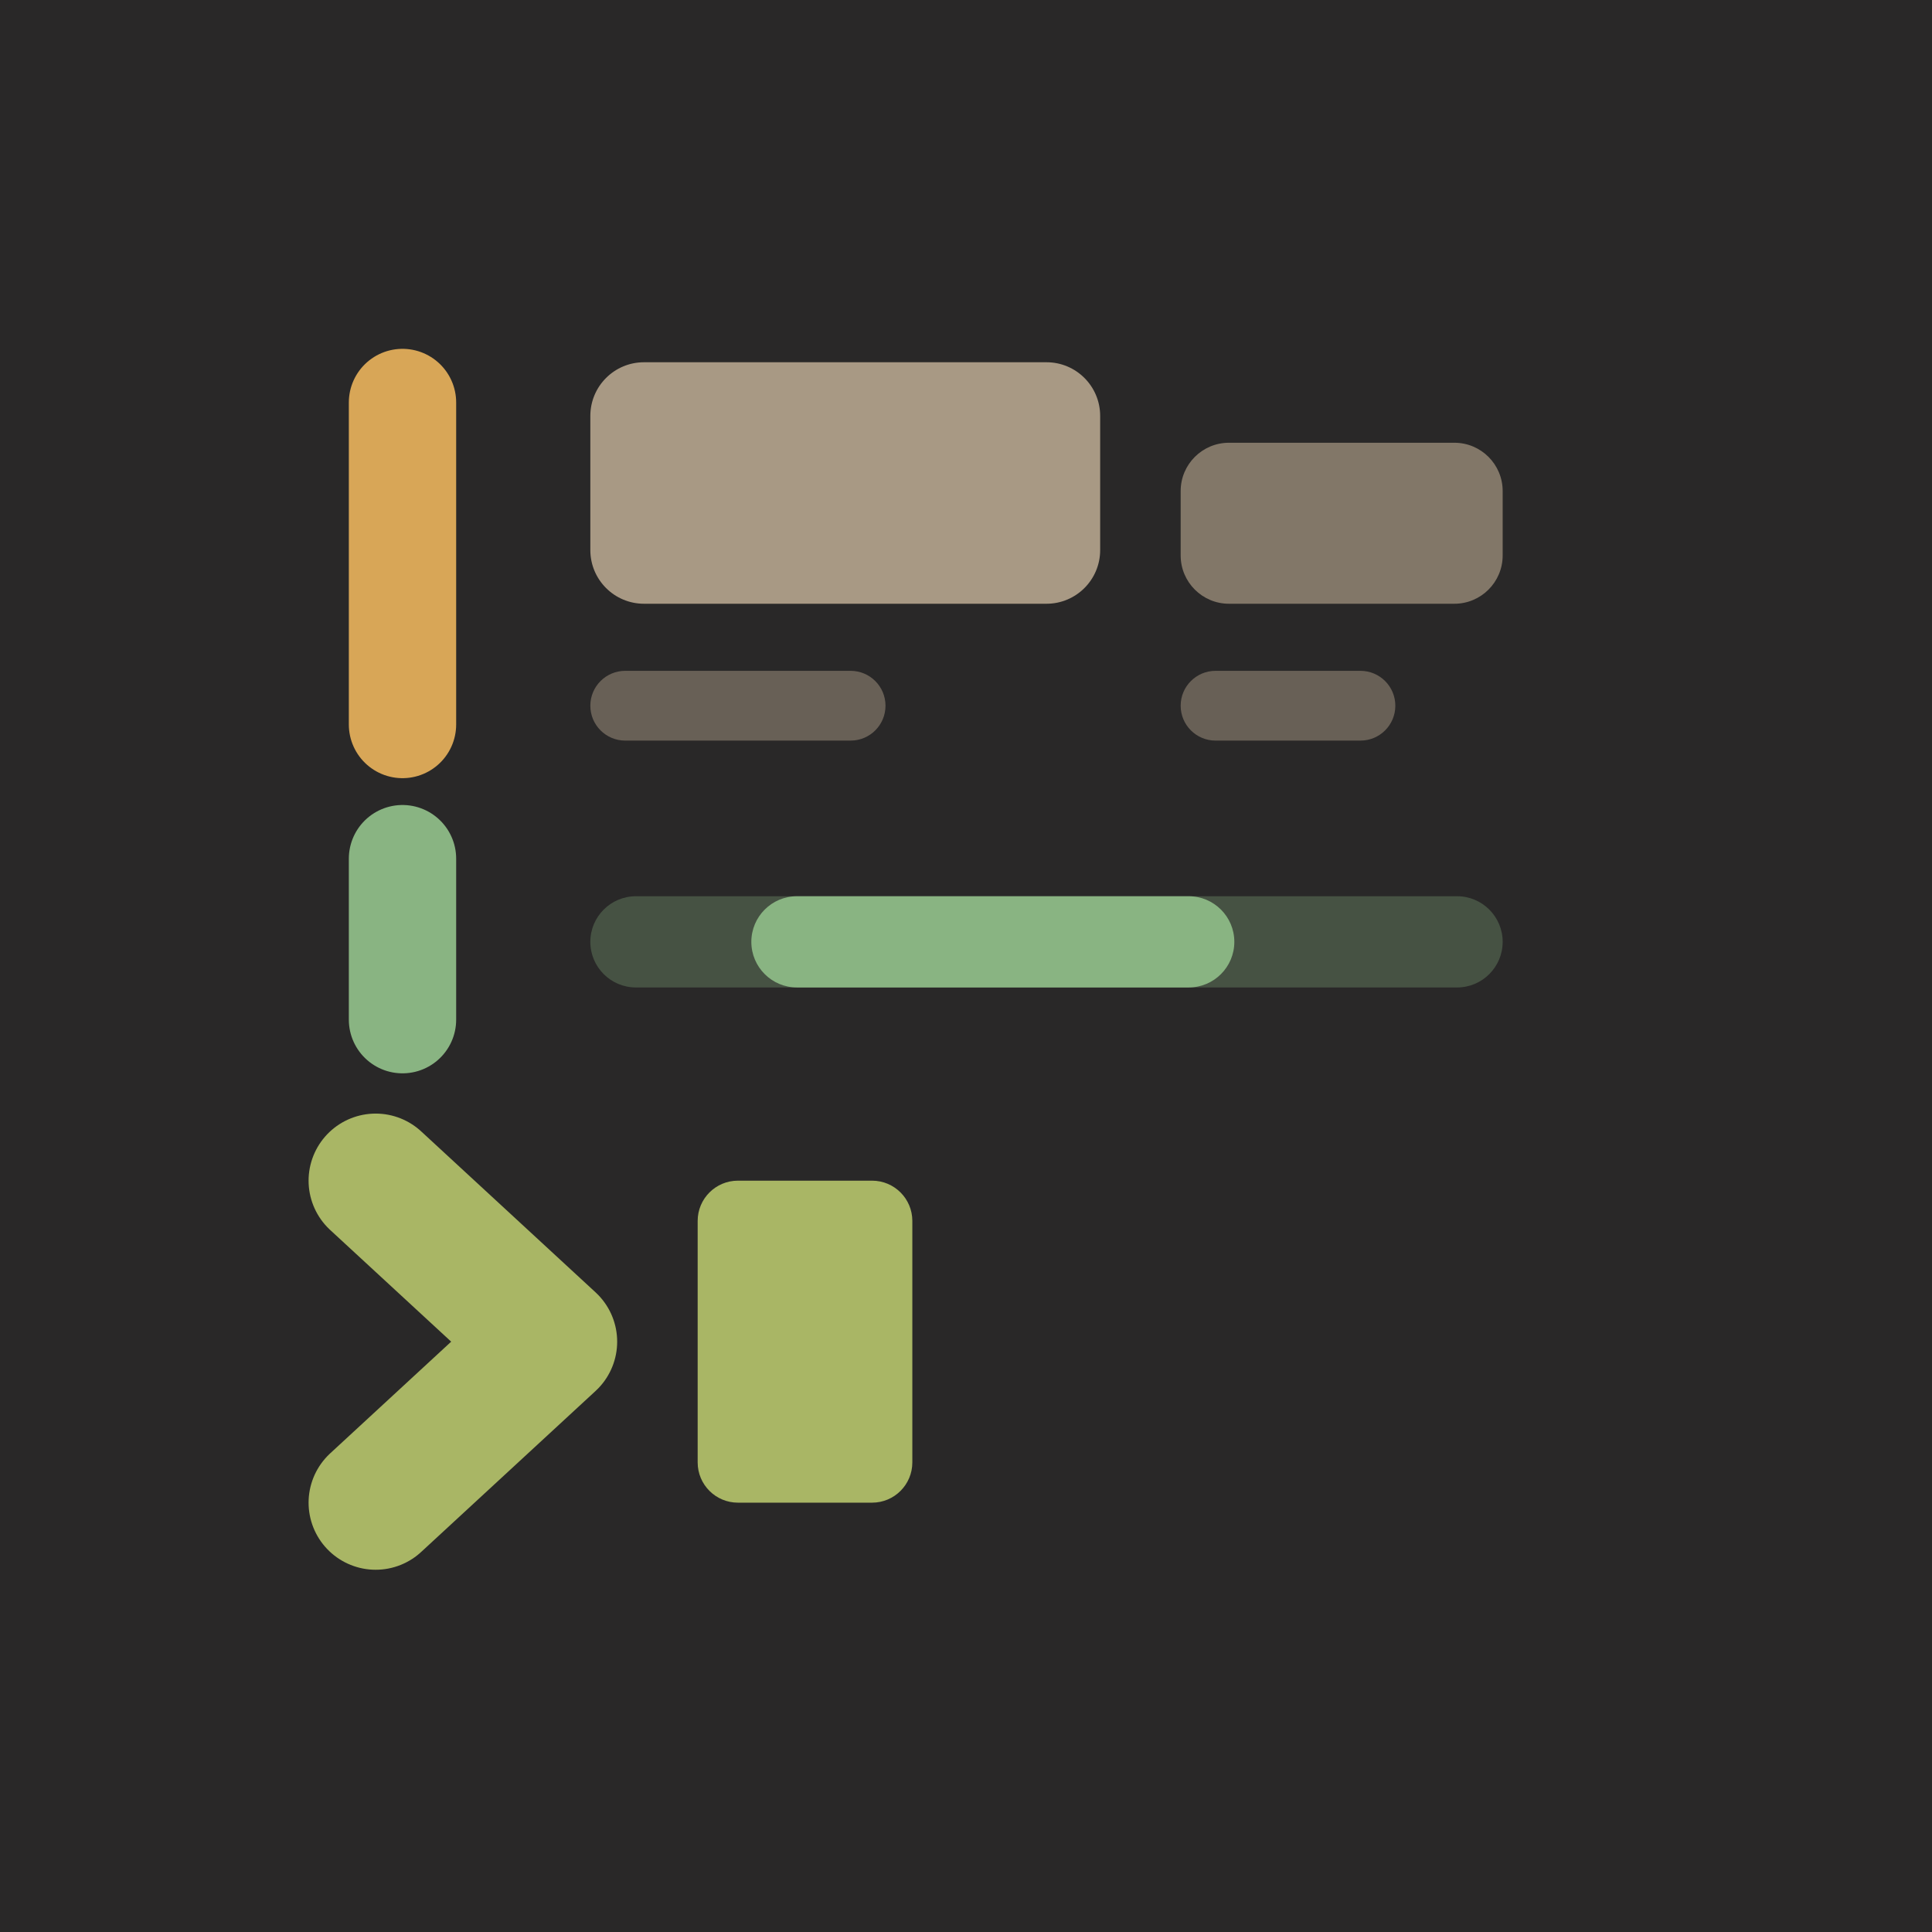
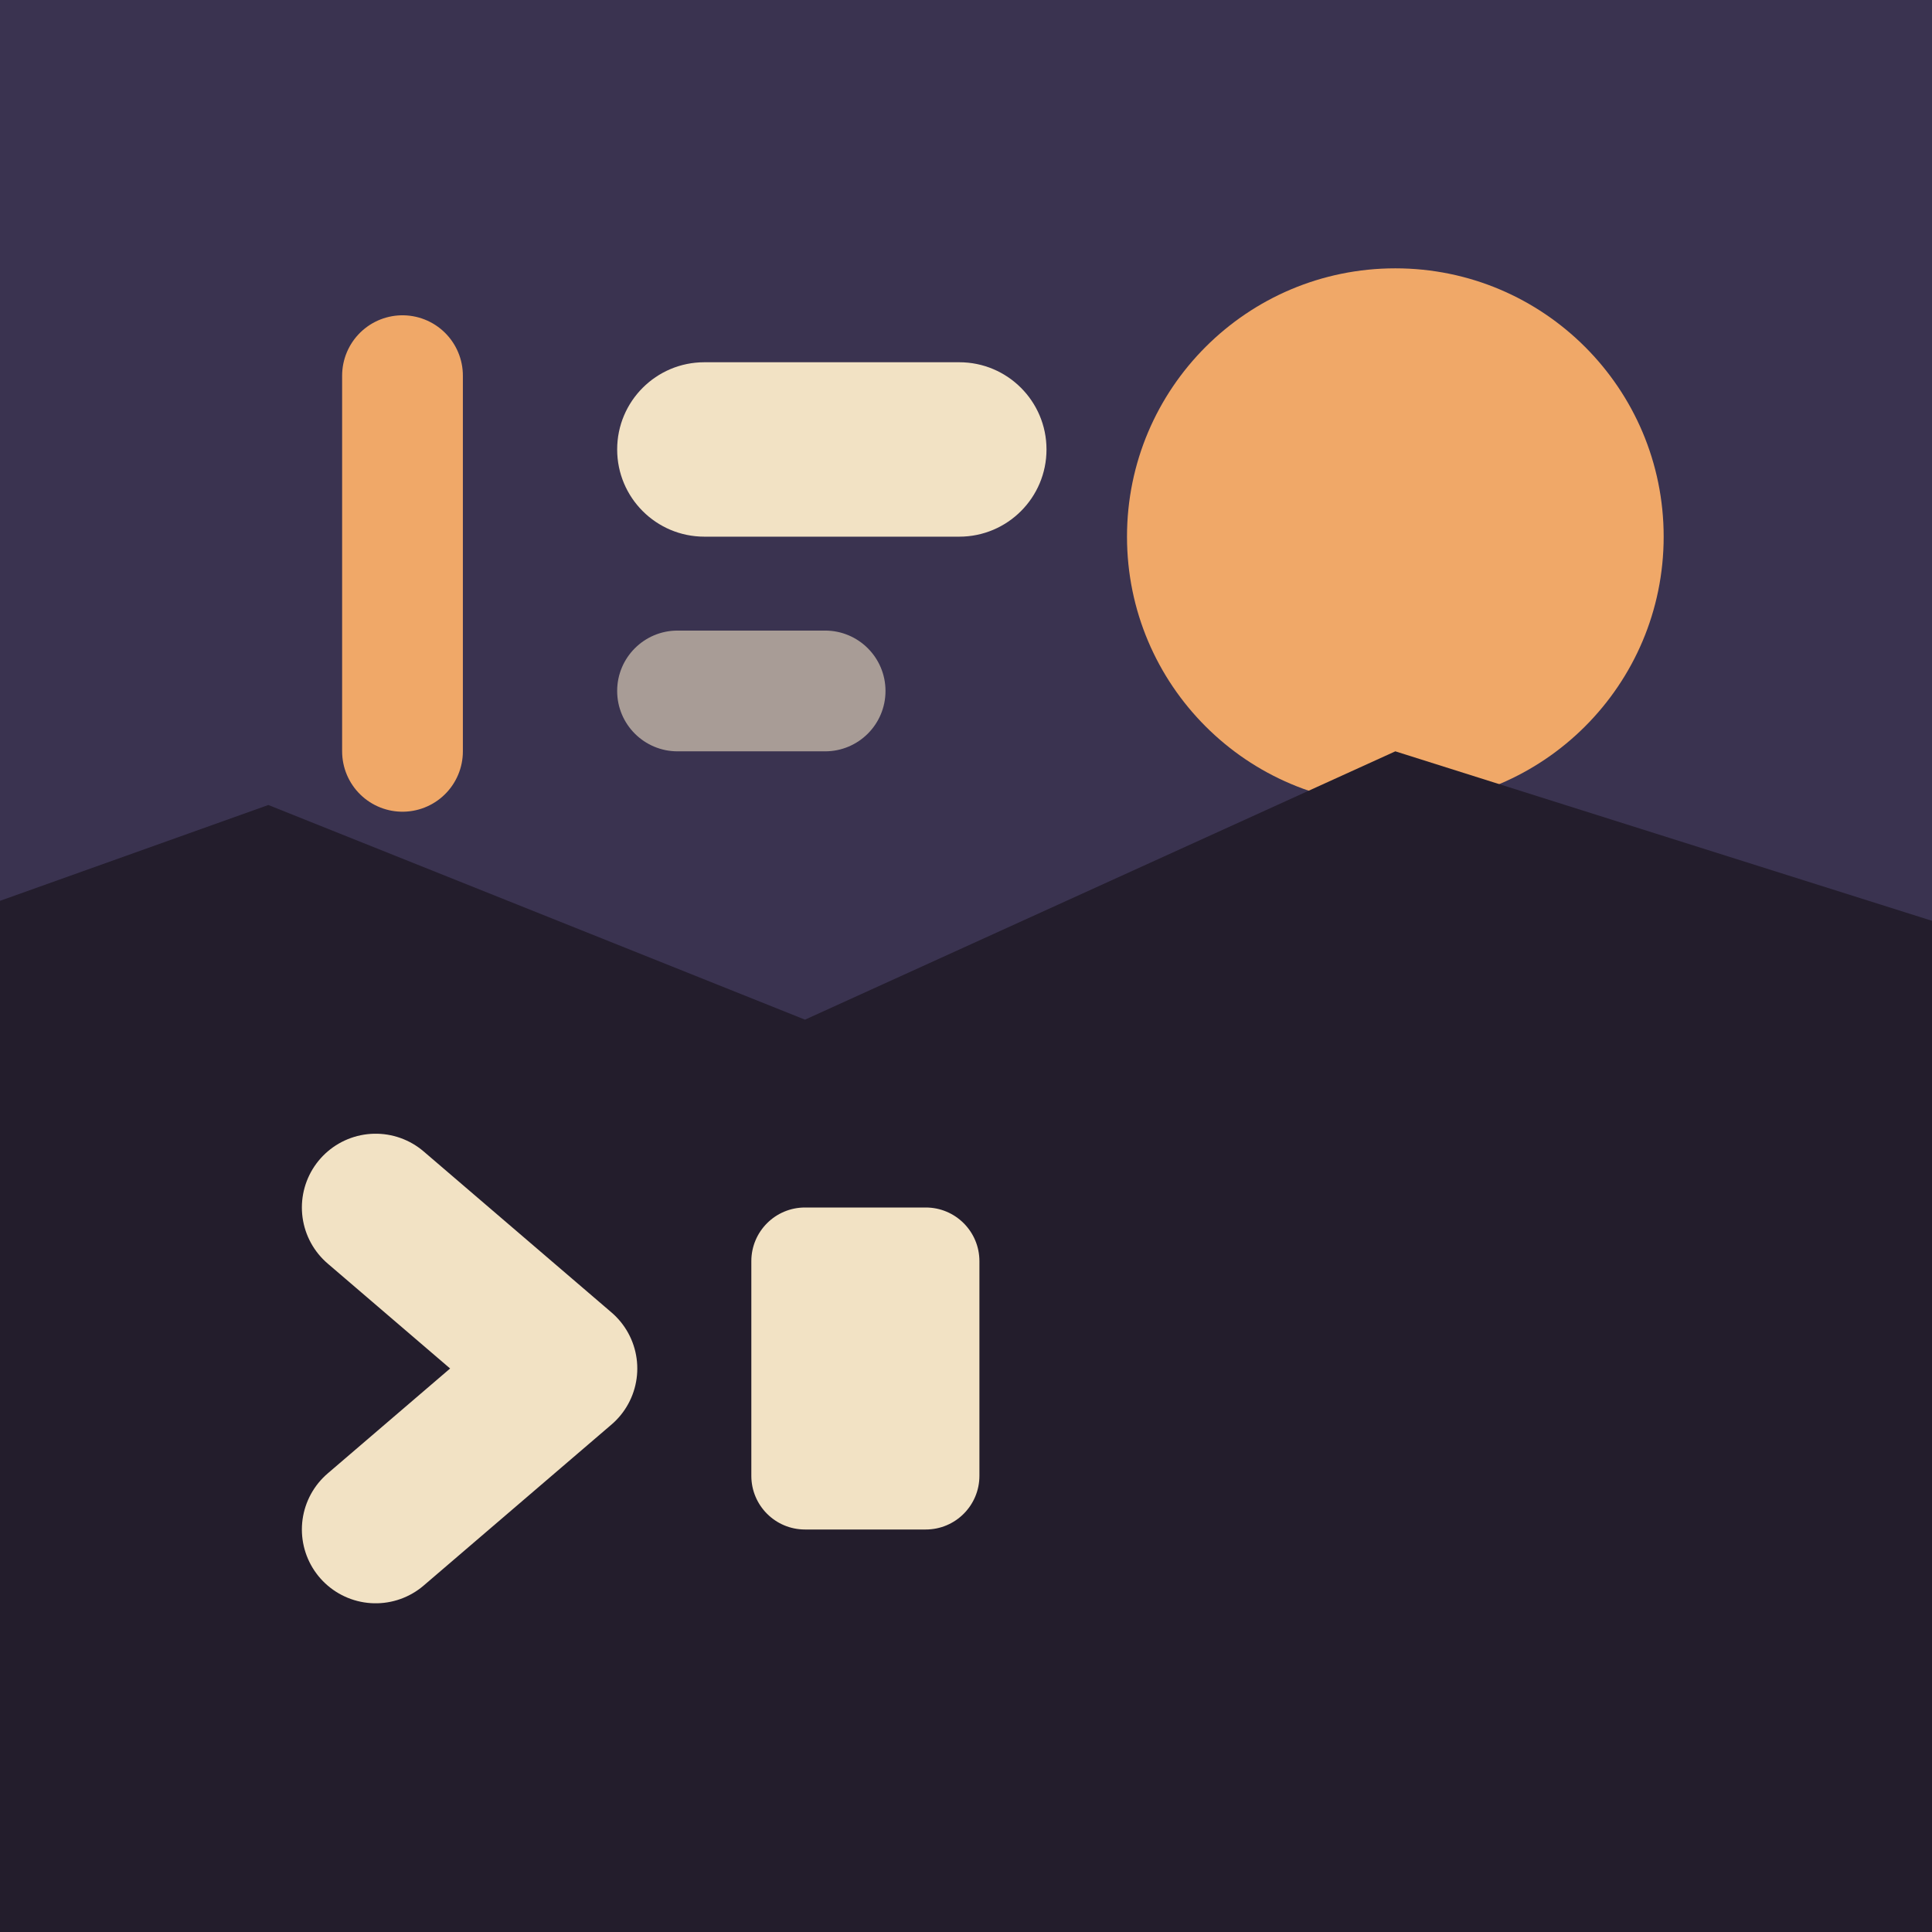
<svg xmlns="http://www.w3.org/2000/svg" width="512" height="512" viewBox="18 18 72 72">
-   <rect x="18" y="18" width="72" height="72" fill="#292828" />
-   <path d="M33,33 V45" fill="none" stroke="#d8a657" stroke-width="4" stroke-linecap="round" />
-   <path d="M42,31.5 H57 A2,2 0 0 1 59,33.5 V38.5 A2,2 0 0 1 57,40.5 H42 A2,2 0 0 1 40,38.5 V33.5 A2,2 0 0 1 42,31.5 Z" fill="#a89984" />
-   <path d="M63.8,34.5 H72.2 A1.8,1.8 0 0 1 74,36.3 V38.7 A1.8,1.8 0 0 1 72.2,40.5 H63.8 A1.8,1.8 0 0 1 62,38.7 V36.3 A1.8,1.8 0 0 1 63.8,34.5 Z" fill="#a89984" fill-opacity="0.7" />
-   <path d="M41.3,43 H49.7 A1.3,1.3 0 0 1 51,44.3 V44.3 A1.3,1.3 0 0 1 49.7,45.6 H41.3 A1.3,1.3 0 0 1 40,44.3 V44.3 A1.3,1.3 0 0 1 41.3,43 Z" fill="#a89984" fill-opacity="0.5" />
-   <path d="M63.3,43 H68.7 A1.3,1.3 0 0 1 70,44.3 V44.3 A1.3,1.3 0 0 1 68.7,45.6 H63.3 A1.3,1.3 0 0 1 62,44.3 V44.3 A1.3,1.3 0 0 1 63.3,43 Z" fill="#a89984" fill-opacity="0.5" />
-   <path d="M33,50 V56" fill="none" stroke="#89b482" stroke-width="4" stroke-linecap="round" />
-   <path d="M41.7,51.4 H72.3 A1.7,1.7 0 0 1 74,53.1 V53.1 A1.7,1.7 0 0 1 72.3,54.8 H41.7 A1.7,1.7 0 0 1 40,53.1 V53.1 A1.7,1.7 0 0 1 41.7,51.4 Z" fill="#89b482" fill-opacity="0.3" />
-   <path d="M47.7,51.4 H62.3 A1.7,1.7 0 0 1 64,53.1 V53.1 A1.7,1.7 0 0 1 62.3,54.8 H47.7 A1.7,1.7 0 0 1 46,53.1 V53.1 A1.7,1.7 0 0 1 47.7,51.4 Z" fill="#89b482" />
-   <path d="M32,62 L38.5,68 L32,74" fill="none" stroke="#a9b665" stroke-width="5" stroke-linecap="round" stroke-linejoin="round" />
-   <path d="M45.5,62 H50.5 A1.5,1.5 0 0 1 52,63.5 V72.5 A1.5,1.5 0 0 1 50.5,74 H45.5 A1.5,1.5 0 0 1 44,72.5 V63.5 A1.5,1.5 0 0 1 45.5,62 Z" fill="#a9b665" />
+   <rect x="0" y="0" width="108" height="108" fill="#3a3350" />
+   <circle cx="70" cy="38" r="10" fill="#f0a868" />
+   <path d="M0 58 L28 48 L48 56 L70 46 L108 58 V108 H0 Z" fill="#231d2c" />
+   <path d="M33 32 V46" fill="none" stroke="#f0a868" stroke-width="4.5" stroke-linecap="round" />
+   <rect x="41" y="31.5" width="16" height="6.5" rx="3.25" fill="#f2e2c4" />
+   <rect x="41" y="41.5" width="10" height="4.5" rx="2.25" fill="#f2e2c4" fill-opacity="0.6" />
+   <path d="M32 63 L39 69 L32 75" fill="none" stroke="#f2e2c4" stroke-width="5.5" stroke-linecap="round" stroke-linejoin="round" />
+   <rect x="46" y="63" width="8.5" height="12" rx="2" fill="#f2e2c4" />
</svg>
